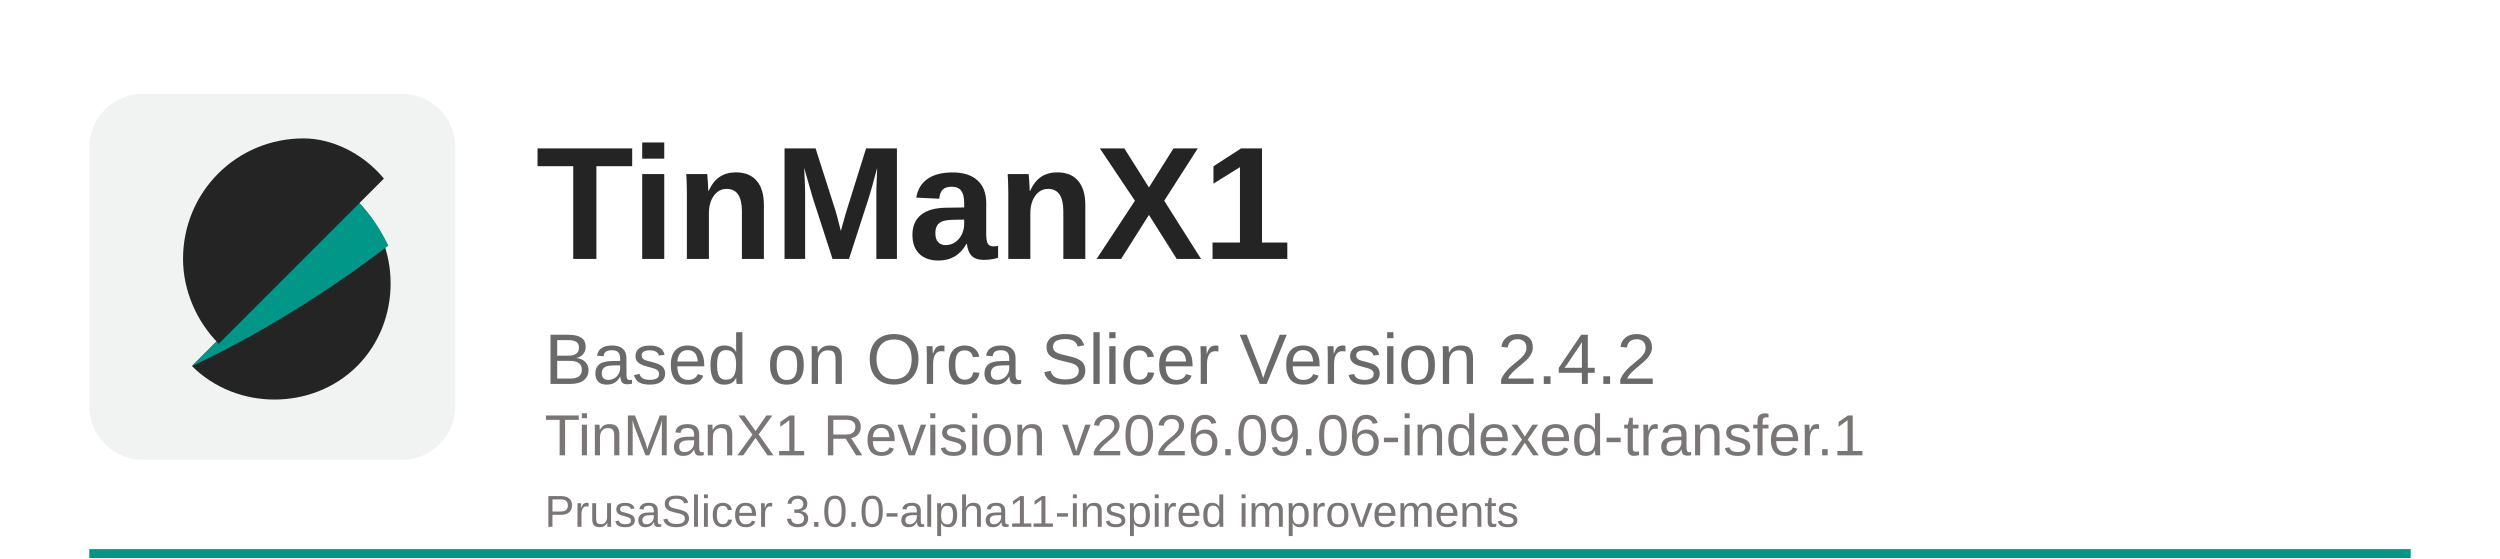
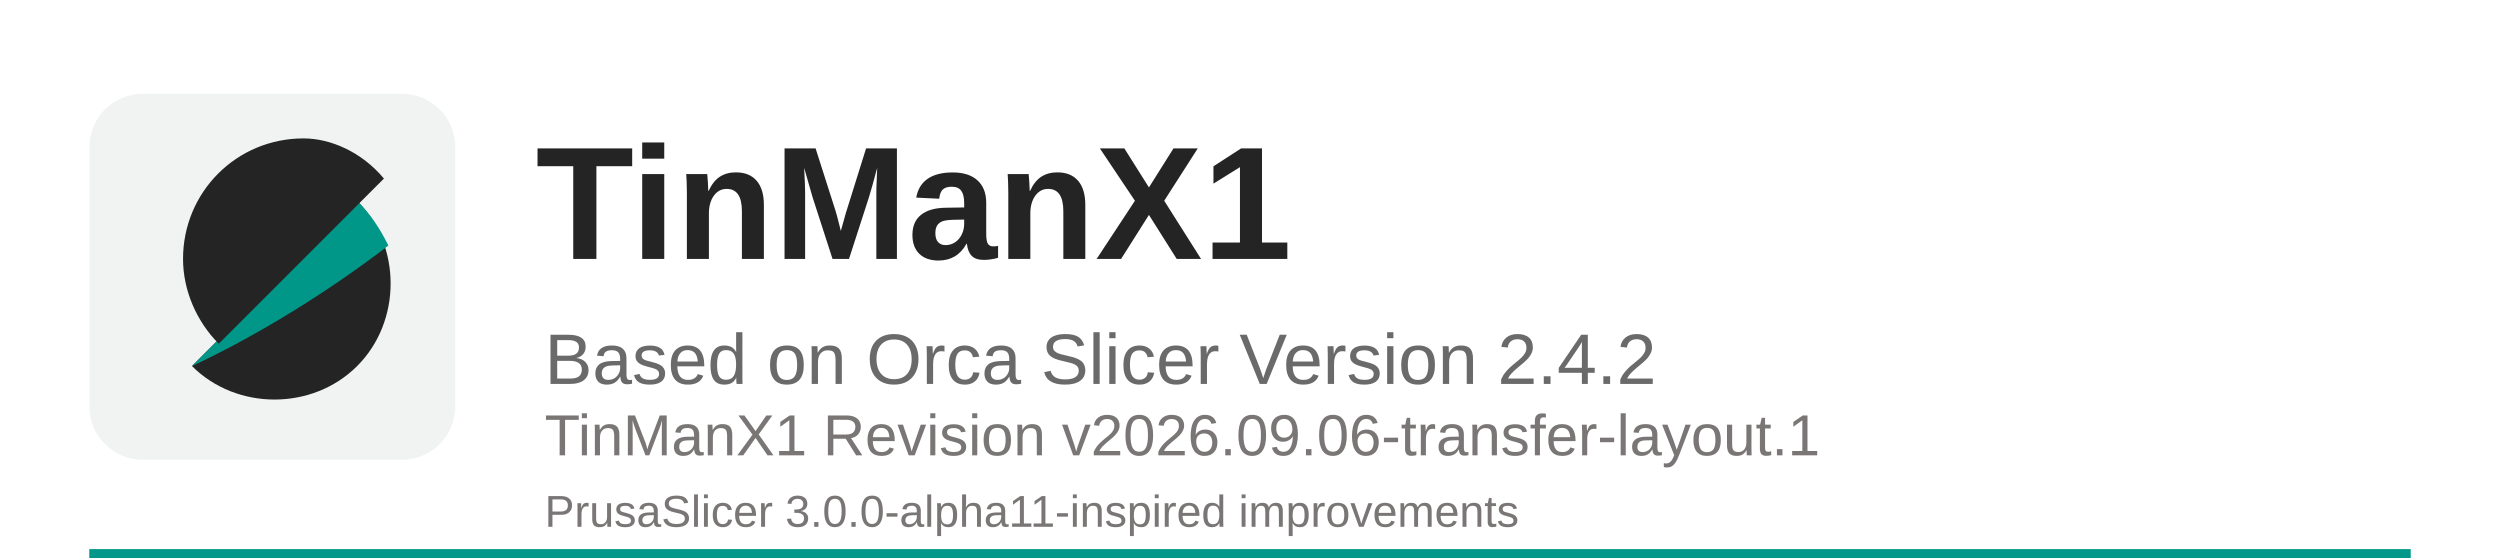
<svg xmlns="http://www.w3.org/2000/svg" width="560" height="125" viewBox="0 0 560 125">
  <rect x="20" y="123" width="520" height="2" fill="#009789" />
  <rect x="20" y="21" width="82" height="82" rx="12" fill="#f1f3f2" />
  <path d="M43 82c10 10 27 10 37 0s10-27 0-37L43 82z" fill="#242424" />
  <path d="M80 45L43 82c15-7 31-17 44-27-2-4-4-7-7-10z" fill="#009789" />
  <path d="M68 31c-15 0-27 12-27 27 0 7 3 14 8 19l37-37c-5-6-12-9-18-9z" fill="#242424" />
  <text x="120" y="58" font-family="Arial, Helvetica, sans-serif" font-size="36" font-weight="700" fill="#242424">TinManX1</text>
  <text x="122" y="86" font-family="Arial, Helvetica, sans-serif" font-size="16" fill="#6b6a6a">Based on Orca Slicer Version 2.4.2</text>
-   <text x="122" y="102" font-family="Arial, Helvetica, sans-serif" font-size="13" fill="#7a7676">TinManX1 Revision v2026.09.06-indexed-transfer.1</text>
+   <text x="122" y="102" font-family="Arial, Helvetica, sans-serif" font-size="13" fill="#7a7676">TinManX1 Revision v2026.09.06-transfer-layout.1</text>
  <text x="122" y="118" font-family="Arial, Helvetica, sans-serif" font-size="10" fill="#7a7676">PrusaSlicer 3.0.0-alpha11-inspired improvements</text>
</svg>
